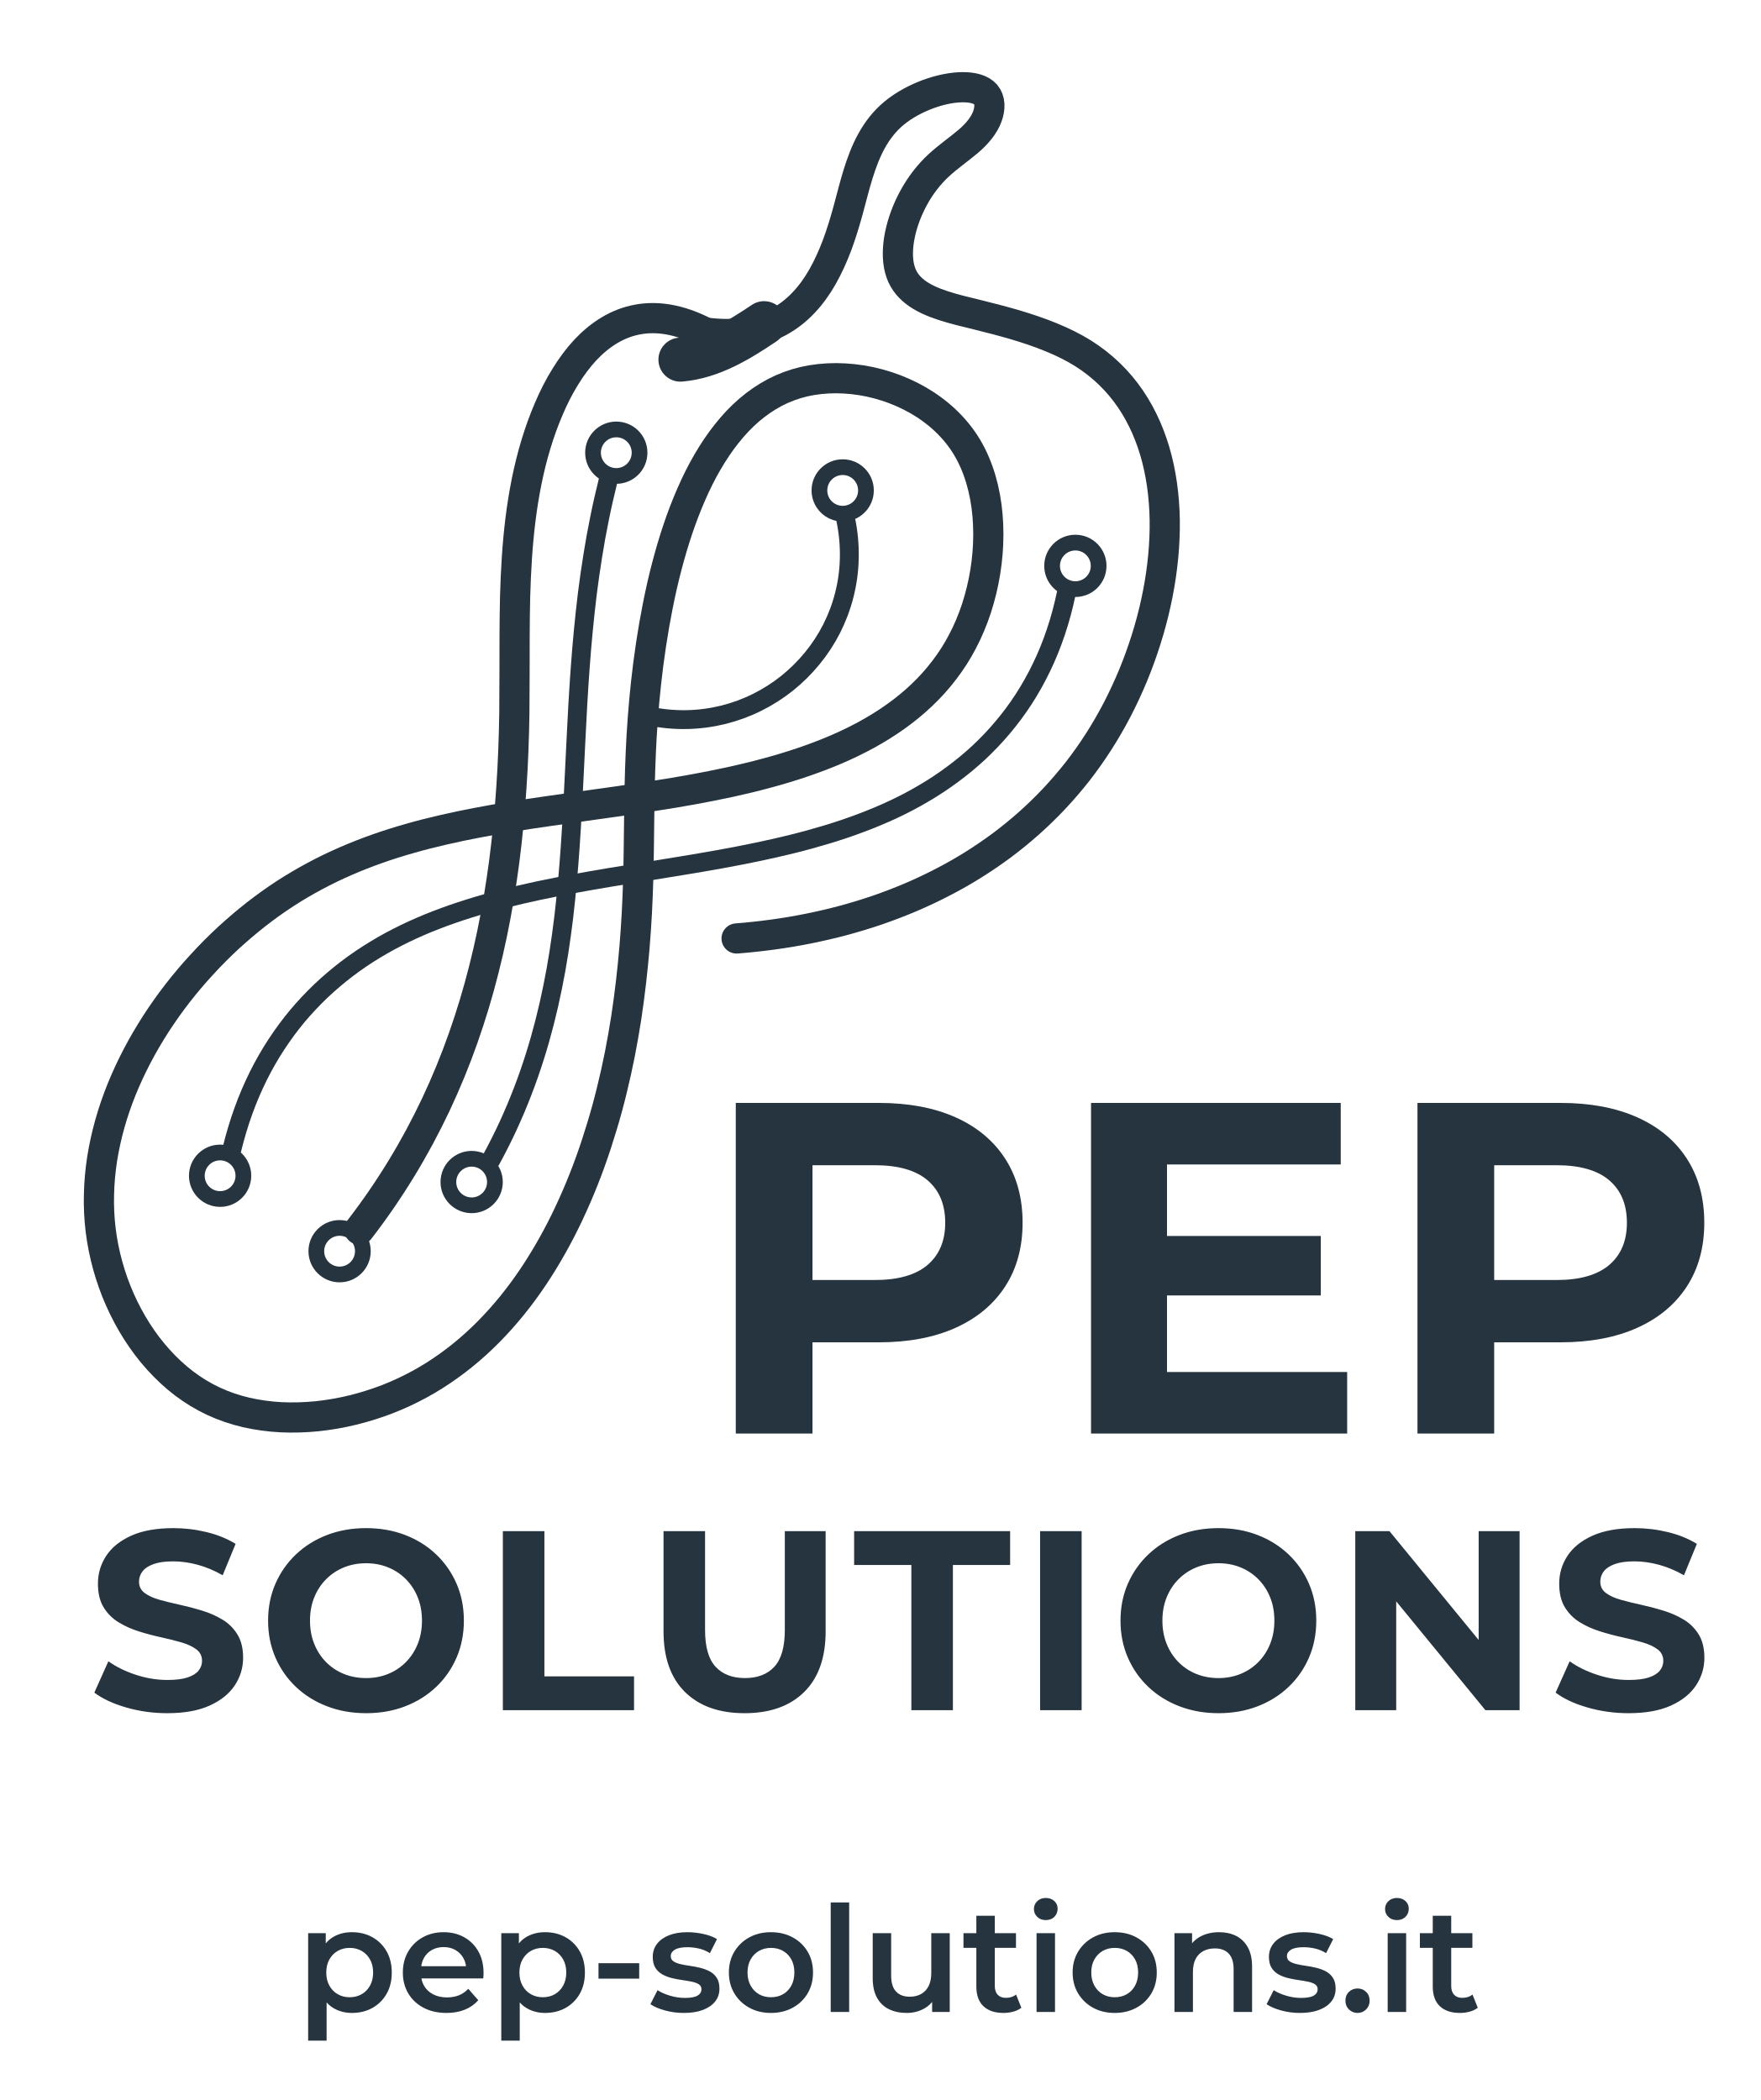
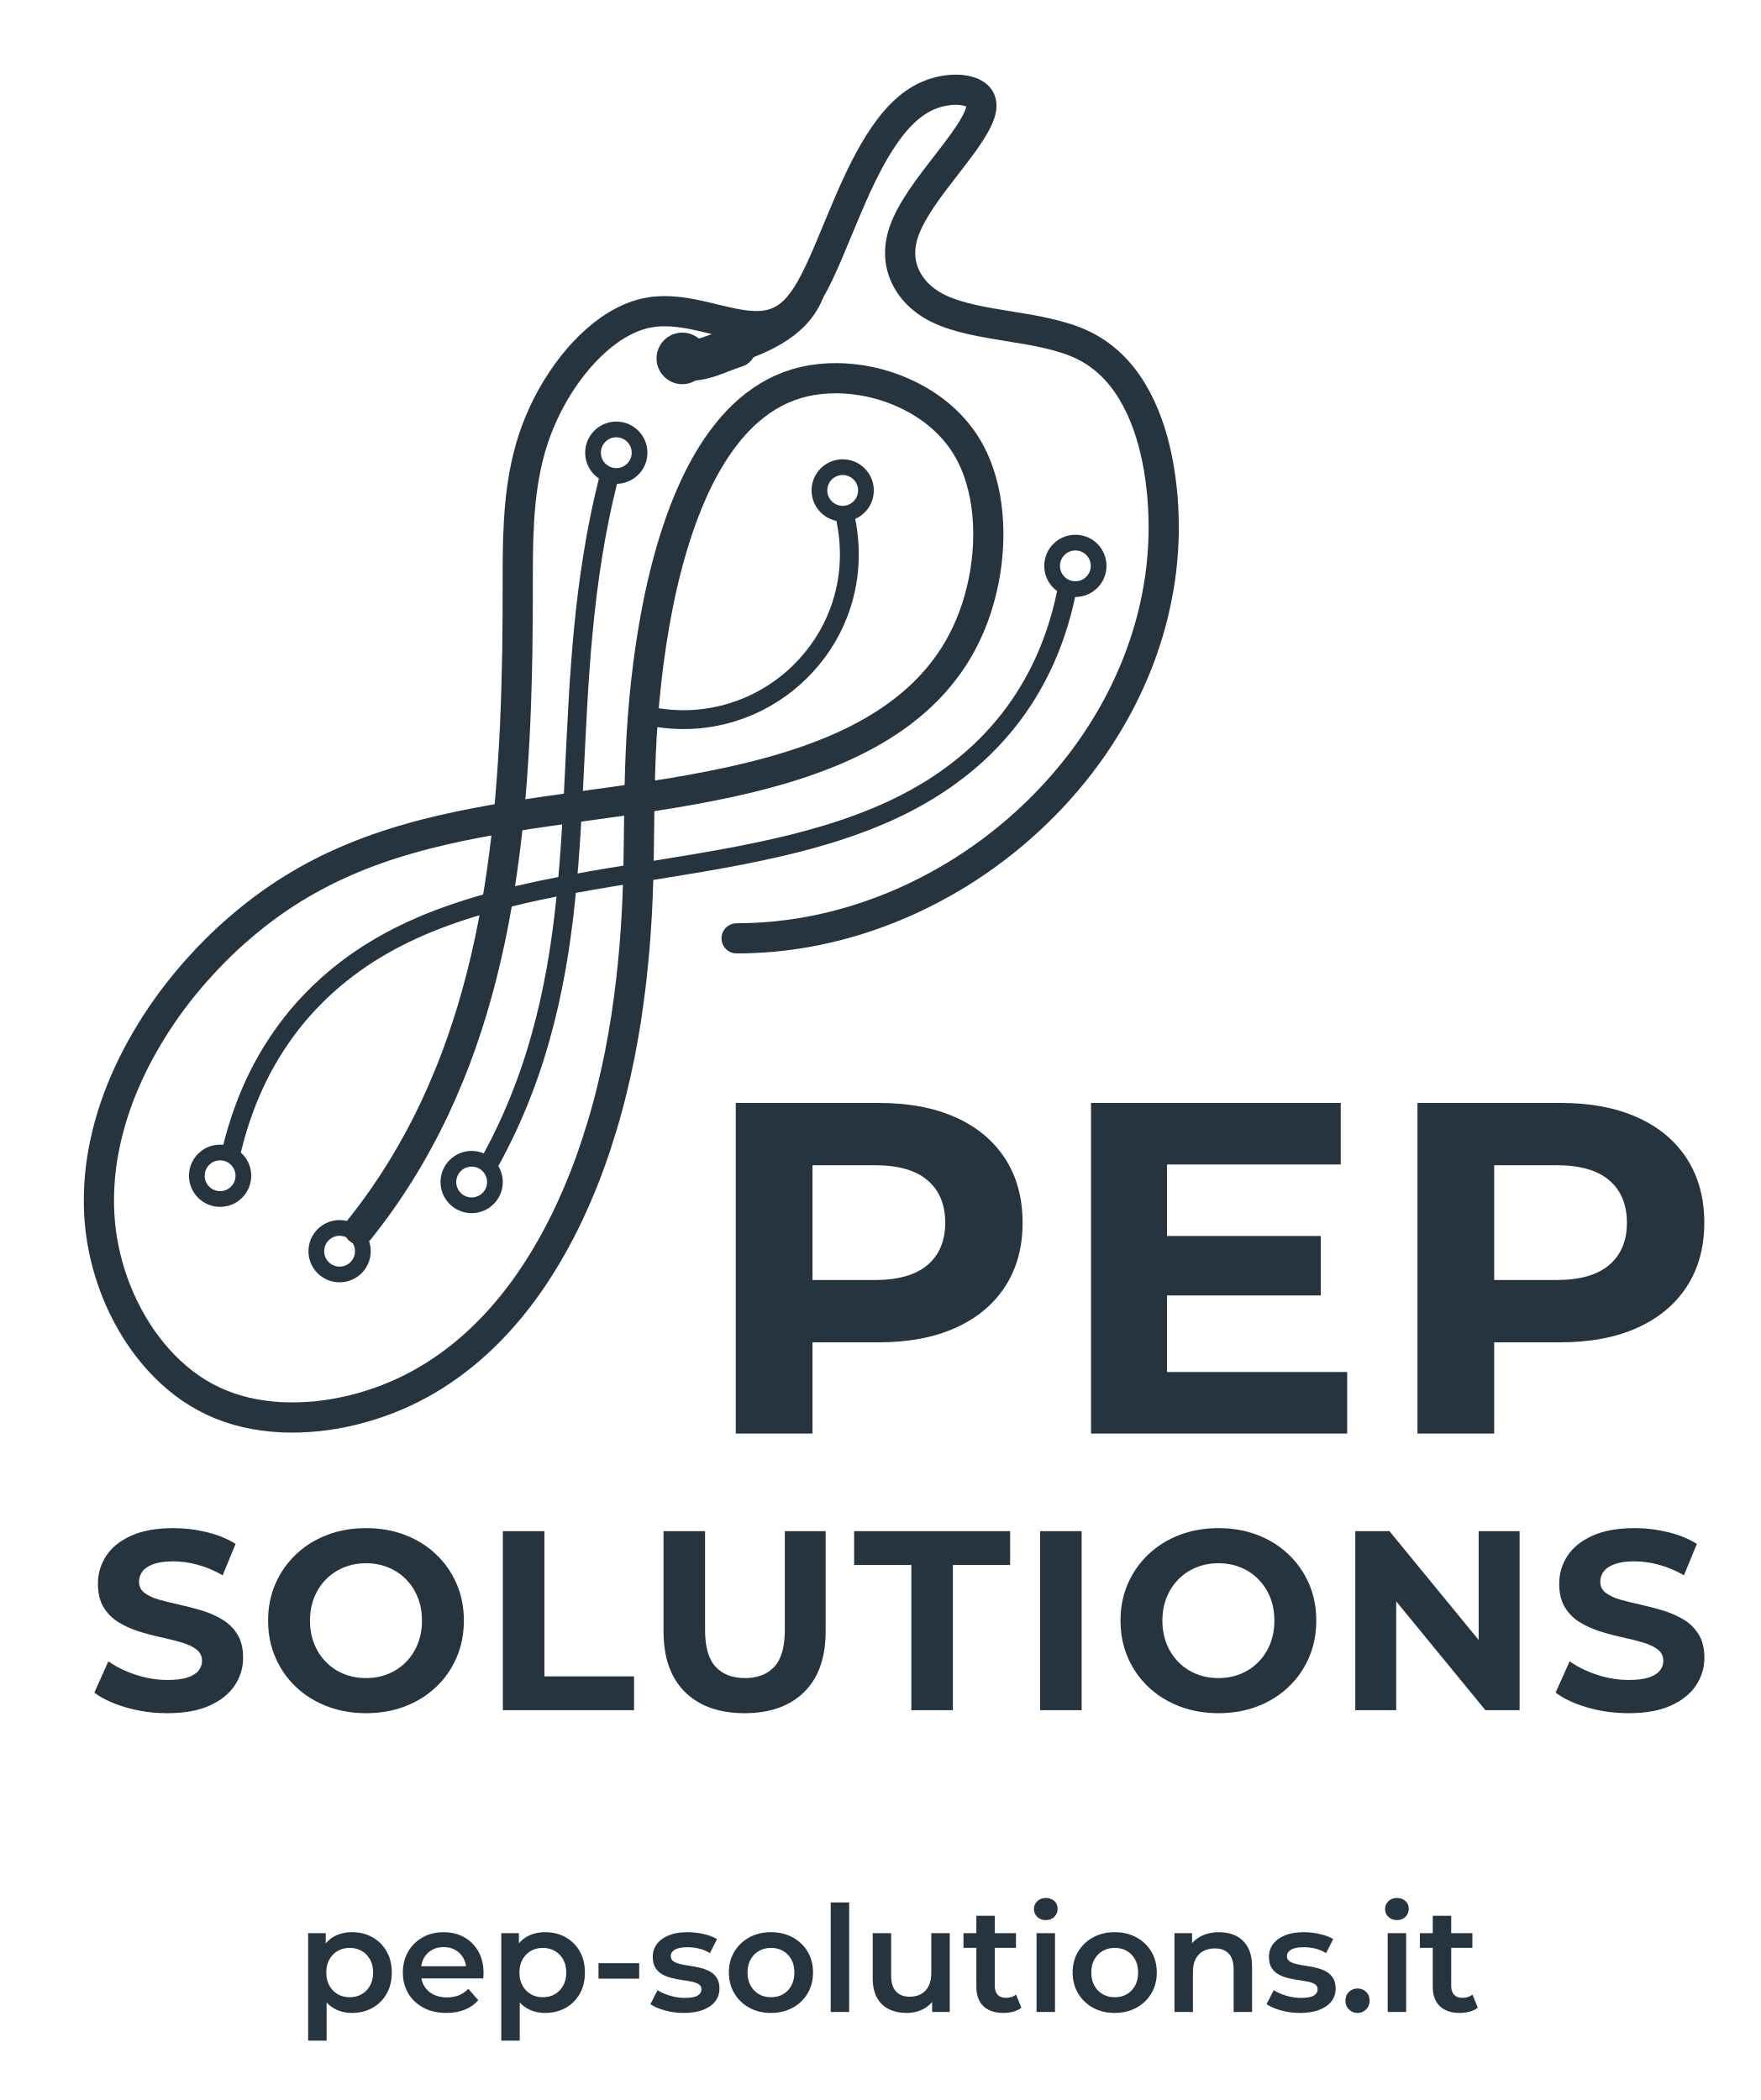
<svg xmlns="http://www.w3.org/2000/svg" viewBox="82 162 280 334" fill="none" stroke-linecap="round" stroke-linejoin="round">
  <g transform="translate(86 168)">
    <g stroke="#26343F" stroke-width="4.8" data-spesse="1">
-       <path d="M108.04 46.83 C106.04 45.8 104.15 45.15 102.36 44.83 C100.57 44.51 98.89 44.53 97.32 44.83 C95.74 45.13 94.27 45.71 92.89 46.54 C91.52 47.36 90.25 48.42 89.08 49.66 C87.92 50.91 86.85 52.35 85.88 53.93 C84.9 55.51 84.03 57.22 83.26 59.04 C82.48 60.85 81.8 62.75 81.21 64.7 C80.62 66.65 80.13 68.64 79.73 70.64 C79.33 72.63 79.01 74.65 78.76 76.67 C78.51 78.7 78.32 80.73 78.19 82.78 C78.05 84.82 77.97 86.87 77.91 88.92 C77.86 90.97 77.84 93.03 77.83 95.08 C77.82 97.13 77.82 99.18 77.82 101.23 C77.82 103.27 77.81 105.31 77.79 107.34 C77.76 109.37 77.71 111.38 77.63 113.39 C77.55 115.39 77.45 117.39 77.31 119.37 C77.18 121.35 77.02 123.32 76.83 125.28 C76.64 127.24 76.42 129.18 76.17 131.11 C75.91 133.04 75.63 134.96 75.31 136.87 C74.99 138.78 74.63 140.67 74.24 142.55 C73.85 144.43 73.42 146.29 72.95 148.14 C72.48 149.99 71.98 151.83 71.43 153.65 C70.88 155.47 70.29 157.28 69.66 159.07 C69.03 160.86 68.35 162.64 67.63 164.4 C66.91 166.16 66.14 167.9 65.33 169.63 C64.51 171.36 63.65 173.07 62.74 174.77 C61.83 176.46 60.87 178.14 59.85 179.81 C58.84 181.47 57.78 183.11 56.66 184.74 C55.54 186.37 54.37 187.98 53.14 189.57" />
-       <path d="M107.99 46.87 C110.42 47.2 112.59 47.2 114.53 46.91 C116.48 46.63 118.19 46.06 119.72 45.25 C121.24 44.45 122.57 43.41 123.74 42.18 C124.91 40.96 125.92 39.55 126.8 38 C127.68 36.45 128.44 34.76 129.11 32.99 C129.77 31.21 130.34 29.35 130.86 27.45 C131.38 25.55 131.85 23.62 132.43 21.74 C133.01 19.87 133.68 18.06 134.6 16.4 C135.52 14.74 136.68 13.23 138.21 11.97 C139.75 10.71 141.64 9.69 143.56 8.98 C145.48 8.27 147.43 7.88 149.07 7.87 C150.71 7.86 152.05 8.23 152.75 9.05 C153.45 9.88 153.5 11.18 152.99 12.55 C152.49 13.91 151.4 15.26 149.98 16.47 C148.56 17.68 146.85 18.85 145.29 20.28 C143.73 21.72 142.36 23.49 141.31 25.42 C140.25 27.35 139.49 29.42 139.09 31.39 C138.69 33.37 138.66 35.25 139.07 36.8 C139.47 38.35 140.34 39.52 141.53 40.44 C142.73 41.37 144.25 42.04 145.96 42.6 C147.67 43.16 149.56 43.61 151.5 44.08 C153.44 44.56 155.42 45.07 157.37 45.64 C159.32 46.22 161.25 46.86 163.07 47.61 C164.9 48.35 166.63 49.2 168.2 50.18 C169.76 51.16 171.17 52.27 172.43 53.49 C173.69 54.71 174.81 56.05 175.78 57.48 C176.75 58.91 177.58 60.44 178.28 62.04 C178.98 63.65 179.55 65.33 179.99 67.07 C180.43 68.82 180.75 70.62 180.95 72.47 C181.15 74.33 181.24 76.22 181.21 78.14 C181.18 80.06 181.05 82.01 180.81 83.97 C180.58 85.93 180.24 87.9 179.81 89.86 C179.38 91.83 178.86 93.78 178.25 95.71 C177.64 97.64 176.95 99.55 176.18 101.42 C175.4 103.28 174.56 105.11 173.64 106.88 C172.72 108.64 171.73 110.35 170.68 111.99 C169.63 113.63 168.52 115.19 167.35 116.7 C166.17 118.2 164.94 119.63 163.66 121 C162.37 122.37 161.03 123.67 159.64 124.91 C158.25 126.15 156.81 127.32 155.33 128.43 C153.84 129.53 152.31 130.58 150.74 131.56 C149.17 132.54 147.55 133.46 145.9 134.31 C144.25 135.17 142.56 135.96 140.84 136.7 C139.12 137.43 137.37 138.1 135.59 138.72 C133.8 139.33 131.99 139.88 130.16 140.38 C128.33 140.87 126.47 141.3 124.59 141.68 C122.71 142.06 120.82 142.38 118.9 142.64 C116.99 142.9 115.06 143.11 113.13 143.26" />
+       <path d="M124.6 40.6 C123.51 43.28 121.49 45.16 119.12 46.58 C116.75 48 114.02 48.96 111.5 49.8" />
+       <path d="M53.14 189.56 C54.35 188.04 55.51 186.5 56.62 184.93 C57.72 183.36 58.77 181.77 59.76 180.16 C60.76 178.55 61.7 176.92 62.59 175.27 C63.49 173.62 64.33 171.95 65.13 170.26 C65.92 168.57 66.67 166.86 67.37 165.14 C68.08 163.42 68.74 161.67 69.36 159.92 C69.97 158.16 70.55 156.39 71.09 154.6 C71.63 152.81 72.12 151 72.59 149.19 C73.05 147.37 73.47 145.54 73.87 143.69 C74.26 141.85 74.62 139.99 74.95 138.12 C75.28 136.25 75.57 134.37 75.84 132.48 C76.11 130.59 76.35 128.69 76.57 126.78 C76.79 124.87 76.98 122.95 77.14 121.02 C77.31 119.1 77.46 117.16 77.58 115.22 C77.71 113.27 77.82 111.32 77.91 109.37 C77.99 107.41 78.07 105.45 78.12 103.48 C78.18 101.51 78.22 99.54 78.26 97.57 C78.29 95.59 78.31 93.61 78.32 91.63 C78.33 89.65 78.33 87.67 78.33 85.68 C78.33 83.7 78.34 81.71 78.4 79.74 C78.47 77.77 78.57 75.8 78.77 73.85 C78.97 71.9 79.25 69.97 79.66 68.06 C80.07 66.15 80.6 64.26 81.3 62.4 C82 60.55 82.84 58.73 83.81 57 C84.78 55.28 85.87 53.64 87.06 52.13 C88.24 50.63 89.52 49.27 90.86 48.09 C92.2 46.91 93.6 45.92 95.04 45.17 C96.48 44.41 97.95 43.9 99.43 43.67 C100.9 43.43 102.39 43.46 103.86 43.62 C105.34 43.79 106.8 44.1 108.24 44.44 C109.68 44.78 111.09 45.14 112.45 45.42 C113.82 45.69 115.14 45.88 116.4 45.87 C117.66 45.86 118.86 45.63 119.97 45.12 C121.09 44.61 122.1 43.81 123.01 42.73 C123.93 41.66 124.75 40.33 125.54 38.8 C126.33 37.28 127.09 35.57 127.86 33.75 C128.63 31.92 129.42 29.98 130.25 28.02 C131.07 26.05 131.94 24.07 132.86 22.15 C133.79 20.24 134.77 18.39 135.84 16.7 C136.9 15.02 138.05 13.5 139.3 12.23 C140.56 10.96 141.91 9.95 143.4 9.28 C144.88 8.61 146.47 8.29 147.88 8.27 C149.29 8.26 150.52 8.56 151.27 9.14 C152.02 9.72 152.22 10.59 151.94 11.69 C151.65 12.79 150.93 14.11 149.94 15.58 C148.96 17.05 147.71 18.66 146.4 20.35 C145.1 22.03 143.73 23.79 142.54 25.56 C141.35 27.33 140.33 29.12 139.73 30.85 C139.13 32.59 138.99 34.28 139.28 35.85 C139.58 37.42 140.29 38.86 141.33 40.1 C142.36 41.33 143.71 42.34 145.28 43.1 C146.86 43.85 148.65 44.39 150.56 44.82 C152.47 45.25 154.5 45.58 156.54 45.91 C158.58 46.24 160.64 46.57 162.6 47.03 C164.57 47.48 166.46 48.05 168.15 48.86 C169.84 49.66 171.33 50.72 172.64 51.97 C173.95 53.22 175.08 54.66 176.04 56.26 C177 57.85 177.8 59.58 178.46 61.41 C179.12 63.23 179.63 65.15 180.02 67.1 C180.41 69.06 180.68 71.05 180.85 73.02 C181.01 75 181.07 76.96 181.04 78.91 C181 80.85 180.86 82.78 180.64 84.69 C180.41 86.59 180.08 88.48 179.67 90.34 C179.26 92.2 178.77 94.03 178.18 95.83 C177.6 97.64 176.94 99.41 176.19 101.15 C175.45 102.89 174.63 104.6 173.74 106.27 C172.84 107.94 171.87 109.57 170.84 111.16 C169.81 112.75 168.7 114.3 167.54 115.8 C166.37 117.3 165.14 118.75 163.86 120.16 C162.57 121.56 161.23 122.92 159.83 124.22 C158.44 125.52 156.99 126.77 155.49 127.96 C154 129.15 152.46 130.28 150.87 131.35 C149.29 132.42 147.66 133.42 145.99 134.36 C144.33 135.3 142.63 136.18 140.89 136.98 C139.16 137.78 137.39 138.52 135.6 139.17 C133.81 139.83 131.99 140.42 130.15 140.92 C128.31 141.43 126.44 141.85 124.56 142.2 C122.68 142.54 120.79 142.8 118.88 142.98 C116.97 143.15 115.05 143.24 113.13 143.24" />
      <path d="M98.21 108.37 C98.35 106.49 98.52 104.54 98.74 102.55 C98.96 100.56 99.22 98.53 99.53 96.48 C99.84 94.43 100.2 92.36 100.61 90.3 C101.02 88.24 101.48 86.19 102.01 84.16 C102.54 82.14 103.12 80.15 103.77 78.22 C104.42 76.28 105.14 74.4 105.93 72.6 C106.71 70.8 107.57 69.08 108.51 67.47 C109.45 65.86 110.46 64.35 111.56 62.97 C112.65 61.59 113.83 60.34 115.1 59.24 C116.37 58.15 117.73 57.21 119.18 56.44 C120.63 55.68 122.18 55.1 123.82 54.71 C125.47 54.33 127.2 54.15 128.97 54.15 C130.74 54.16 132.54 54.35 134.32 54.73 C136.1 55.11 137.86 55.68 139.54 56.42 C141.22 57.16 142.82 58.07 144.28 59.16 C145.75 60.24 147.08 61.5 148.22 62.91 C149.37 64.33 150.31 65.91 151.04 67.63 C151.77 69.34 152.3 71.18 152.65 73.09 C153 75.01 153.16 76.99 153.16 78.99 C153.16 80.99 152.99 83.01 152.67 84.99 C152.35 86.97 151.87 88.91 151.27 90.77 C150.66 92.62 149.92 94.38 149.06 96.01 C148.21 97.65 147.23 99.17 146.14 100.59 C145.06 102.01 143.87 103.33 142.58 104.55 C141.3 105.77 139.92 106.9 138.46 107.94 C137 108.99 135.46 109.94 133.85 110.83 C132.24 111.71 130.56 112.52 128.83 113.26 C127.09 114 125.3 114.67 123.47 115.29 C121.64 115.91 119.76 116.47 117.86 116.98 C115.95 117.5 114.02 117.96 112.06 118.39 C110.11 118.81 108.14 119.2 106.16 119.56 C104.19 119.92 102.21 120.25 100.24 120.55 C98.26 120.86 96.3 121.15 94.36 121.43 C92.41 121.71 90.48 121.98 88.57 122.24 C86.65 122.51 84.76 122.77 82.88 123.05 C80.99 123.32 79.13 123.6 77.29 123.9 C75.44 124.2 73.61 124.52 71.8 124.87 C69.99 125.21 68.2 125.59 66.43 126 C64.65 126.41 62.9 126.85 61.17 127.35 C59.43 127.84 57.72 128.38 56.02 128.98 C54.33 129.58 52.65 130.23 51 130.95 C49.35 131.67 47.71 132.45 46.1 133.32 C44.49 134.18 42.9 135.11 41.33 136.13 C39.76 137.15 38.22 138.26 36.7 139.44 C35.19 140.63 33.71 141.89 32.27 143.21 C30.84 144.54 29.44 145.94 28.11 147.4 C26.77 148.85 25.48 150.37 24.26 151.94 C23.04 153.51 21.89 155.13 20.81 156.8 C19.74 158.46 18.74 160.17 17.82 161.92 C16.91 163.66 16.08 165.44 15.35 167.24 C14.62 169.05 13.99 170.88 13.47 172.73 C12.95 174.58 12.54 176.45 12.24 178.33 C11.95 180.21 11.78 182.1 11.74 183.99 C11.69 185.88 11.78 187.77 12.01 189.66 C12.24 191.55 12.62 193.43 13.13 195.28 C13.64 197.13 14.29 198.95 15.07 200.71 C15.85 202.47 16.76 204.17 17.78 205.77 C18.81 207.38 19.95 208.89 21.21 210.28 C22.46 211.66 23.82 212.93 25.28 214.04 C26.75 215.15 28.31 216.1 29.96 216.87 C31.61 217.64 33.36 218.23 35.16 218.65 C36.96 219.06 38.82 219.31 40.7 219.41 C42.59 219.5 44.51 219.44 46.42 219.25 C48.33 219.05 50.23 218.72 52.11 218.26 C53.98 217.8 55.82 217.22 57.59 216.54 C59.36 215.85 61.06 215.06 62.69 214.17 C64.33 213.28 65.89 212.29 67.39 211.21 C68.89 210.14 70.32 208.97 71.69 207.73 C73.06 206.49 74.37 205.16 75.61 203.77 C76.85 202.38 78.04 200.92 79.16 199.39 C80.28 197.87 81.34 196.29 82.34 194.65 C83.34 193.02 84.29 191.33 85.18 189.6 C86.07 187.88 86.9 186.1 87.68 184.3 C88.46 182.5 89.19 180.66 89.86 178.8 C90.53 176.94 91.15 175.05 91.72 173.15 C92.3 171.25 92.82 169.34 93.29 167.41 C93.76 165.49 94.19 163.57 94.57 161.64 C94.95 159.72 95.28 157.8 95.58 155.89 C95.87 153.98 96.12 152.09 96.34 150.21 C96.56 148.33 96.74 146.47 96.9 144.63 C97.05 142.8 97.17 140.99 97.27 139.22 C97.36 137.44 97.43 135.71 97.48 134.01 C97.53 132.3 97.56 130.63 97.58 128.98 C97.61 127.32 97.62 125.67 97.64 124.01 C97.66 122.36 97.68 120.69 97.72 119 C97.76 117.31 97.81 115.59 97.89 113.83 C97.96 112.06 98.07 110.25 98.21 108.37 Z" />
    </g>
-     <g stroke="#26343F" stroke-width="7.0" data-linguetta="1">
-       <path d="M117.5 45.4 C115.5 46.74 113.41 48.09 111.2 49.15 C108.99 50.21 106.67 50.99 104.2 51.2" />
+     <g stroke="#26343F" stroke-width="6.5" data-linguetta="1">
+       <path d="M113 49.2 C111.64 49.61 110.25 50.25 108.84 50.72 C107.42 51.18 105.98 51.48 104.5 51.2" />
    </g>
+     <circle cx="104.5" cy="51.0" r="4.1" fill="#26343F" data-bulbo="1" />
    <g stroke="#26343F" stroke-width="3.0" data-piste="1">
      <path d="M92.69 70.46 C92.19 72.48 91.73 74.49 91.33 76.49 C90.92 78.49 90.56 80.48 90.25 82.46 C89.93 84.44 89.65 86.42 89.4 88.39 C89.16 90.36 88.95 92.31 88.76 94.27 C88.57 96.22 88.41 98.17 88.27 100.1 C88.13 102.04 88 103.97 87.89 105.9 C87.78 107.82 87.68 109.74 87.59 111.65 C87.49 113.57 87.4 115.47 87.31 117.37 C87.21 119.27 87.12 121.17 87.02 123.06 C86.91 124.94 86.8 126.83 86.67 128.71 C86.54 130.59 86.39 132.46 86.22 134.33 C86.05 136.2 85.86 138.06 85.64 139.92 C85.41 141.78 85.16 143.64 84.87 145.49 C84.58 147.34 84.25 149.19 83.87 151.04 C83.5 152.88 83.08 154.72 82.61 156.56 C82.14 158.4 81.62 160.24 81.04 162.07 C80.46 163.9 79.83 165.73 79.12 167.56 C78.42 169.39 77.65 171.21 76.81 173.04 C75.97 174.86 75.05 176.68 74.06 178.5" />
      <path d="M165.55 88.39 C165.1 90.55 164.54 92.61 163.88 94.57 C163.22 96.53 162.46 98.4 161.6 100.17 C160.75 101.94 159.8 103.62 158.77 105.21 C157.74 106.8 156.62 108.3 155.43 109.71 C154.24 111.13 152.97 112.45 151.64 113.7 C150.3 114.94 148.9 116.1 147.43 117.18 C145.97 118.26 144.45 119.27 142.87 120.19 C141.3 121.12 139.68 121.97 138.01 122.75 C136.34 123.53 134.62 124.25 132.87 124.9 C131.12 125.56 129.34 126.16 127.52 126.71 C125.7 127.26 123.86 127.77 121.99 128.23 C120.12 128.7 118.22 129.12 116.31 129.52 C114.41 129.92 112.48 130.29 110.55 130.64 C108.61 130.99 106.67 131.32 104.73 131.64 C102.78 131.96 100.83 132.27 98.89 132.59 C96.94 132.9 95 133.21 93.07 133.53 C91.13 133.85 89.2 134.19 87.29 134.54 C85.38 134.89 83.48 135.26 81.6 135.66 C79.73 136.06 77.87 136.49 76.03 136.96 C74.2 137.43 72.39 137.93 70.62 138.49 C68.84 139.05 67.1 139.65 65.39 140.31 C63.68 140.97 62.01 141.69 60.38 142.48 C58.75 143.27 57.17 144.12 55.63 145.06 C54.09 145.99 52.6 147 51.17 148.09 C49.74 149.18 48.36 150.35 47.04 151.6 C45.73 152.85 44.48 154.18 43.29 155.59 C42.11 157.01 41 158.51 39.96 160.1 C38.92 161.68 37.96 163.36 37.08 165.12 C36.21 166.88 35.41 168.73 34.71 170.68 C34.01 172.62 33.4 174.65 32.88 176.78" />
      <path d="M130.48 76.62 C130.92 78.73 131.1 80.79 131.05 82.81 C131.01 84.82 130.73 86.77 130.25 88.65 C129.78 90.52 129.09 92.31 128.24 94 C127.38 95.69 126.34 97.27 125.15 98.72 C123.96 100.17 122.62 101.5 121.16 102.67 C119.69 103.84 118.1 104.86 116.4 105.7 C114.71 106.55 112.91 107.21 111.04 107.68 C109.17 108.14 107.23 108.41 105.23 108.45 C103.24 108.49 101.19 108.3 99.12 107.87" />
    </g>
    <g stroke="#26343F" stroke-width="2.5" data-nodi="1">
      <circle cx="94" cy="66" r="3.7" />
      <circle cx="130" cy="72" r="3.7" />
      <circle cx="167" cy="84" r="3.7" />
      <circle cx="31" cy="181" r="3.7" />
      <circle cx="50" cy="193" r="3.7" />
      <circle cx="71" cy="182" r="3.7" />
    </g>
  </g>
  <g fill="#26343F">
    <path transform="translate(192.77 390.00) scale(0.07512)" d="M82.946 0.0V-700.0H385.552Q479.932 -700.0 548.113 -669.509Q616.294 -639.017 653.183 -581.931Q690.071 -524.844 690.071 -446.258Q690.071 -368.275 653.183 -311.387Q616.294 -254.499 548.113 -223.809Q479.932 -193.119 385.552 -193.119H172.915L245.331 -265.759V0.0ZM245.331 -248.207 172.915 -325.037H377.19Q451.533 -325.037 488.911 -356.993Q526.289 -388.949 526.289 -446.258Q526.289 -504.17 488.911 -536.126Q451.533 -568.082 377.19 -568.082H172.915L245.331 -644.912ZM834.946 0.0V-700.0H1363.518V-569.669H995.745V-130.331H1377.122V0.0ZM983.969 -292.326V-418.277H1321.312V-292.326ZM1525.946 0.0V-700.0H1828.552Q1922.932 -700.0 1991.113 -669.509Q2059.294 -639.017 2096.183 -581.931Q2133.071 -524.844 2133.071 -446.258Q2133.071 -368.275 2096.183 -311.387Q2059.294 -254.499 1991.113 -223.809Q1922.932 -193.119 1828.552 -193.119H1615.915L1688.331 -265.759V0.0ZM1688.331 -248.207 1615.915 -325.037H1820.19Q1894.533 -325.037 1931.911 -356.993Q1969.289 -388.949 1969.289 -446.258Q1969.289 -504.17 1931.911 -536.126Q1894.533 -568.082 1820.19 -568.082H1615.915L1688.331 -644.912Z" />
    <path transform="translate(95.86 434.00) scale(0.04068)" d="M313.173 11.776Q229.397 11.776 152.224 -10.637Q75.051 -33.051 28.085 -68.671L82.966 -191.192Q127.535 -159.175 189.337 -138.658Q251.139 -118.141 313.966 -118.141Q362.448 -118.141 391.904 -127.77Q421.36 -137.399 435.187 -154.347Q449.014 -171.294 449.014 -192.949Q449.014 -221.0 426.808 -237.732Q404.601 -254.465 368.592 -264.982Q332.584 -275.499 289.17 -284.904Q245.757 -294.309 202.145 -308.007Q158.533 -321.706 122.524 -343.8Q86.516 -365.895 64.309 -402.188Q42.102 -438.482 42.102 -494.482Q42.102 -554.051 74.378 -603.327Q106.654 -652.603 172.215 -682.19Q237.776 -711.776 337.329 -711.776Q402.898 -711.776 467.071 -696.173Q531.243 -680.569 580.209 -650.173L529.725 -527.445Q481.346 -555.255 431.94 -568.557Q382.535 -581.859 335.932 -581.859Q288.657 -581.859 259.003 -571.031Q229.348 -560.204 216.021 -542.36Q202.694 -524.516 202.694 -502.258Q202.694 -474.603 224.9 -458.069Q247.107 -441.535 283.116 -431.518Q319.124 -421.501 362.736 -411.993Q406.348 -402.484 449.762 -389.088Q493.175 -375.691 529.184 -353.898Q565.192 -332.105 587.399 -296.01Q609.606 -259.915 609.606 -204.915Q609.606 -146.346 577.028 -97.069Q544.45 -47.793 478.786 -18.009Q413.122 11.776 313.173 11.776ZM1090.519 11.776Q1007.866 11.776 937.648 -15.224Q867.431 -42.224 815.939 -91.12Q764.448 -140.017 735.853 -205.953Q707.258 -271.888 707.258 -350.187Q707.258 -428.486 735.854 -494.149Q764.45 -559.813 816.017 -608.882Q867.584 -657.95 937.565 -684.863Q1007.546 -711.776 1090.19 -711.776Q1173.173 -711.776 1242.811 -684.971Q1312.449 -658.165 1363.887 -609.291Q1415.326 -560.416 1443.922 -494.544Q1472.518 -428.673 1472.518 -350.127Q1472.518 -271.581 1443.923 -205.497Q1415.329 -139.414 1363.889 -90.624Q1312.449 -41.835 1242.811 -15.029Q1173.173 11.776 1090.519 11.776ZM1090.172 -125.521Q1137.068 -125.521 1176.776 -141.835Q1216.483 -158.148 1246.085 -188.101Q1275.686 -218.054 1292.211 -259.183Q1308.737 -300.313 1308.737 -350.182Q1308.737 -400.051 1292.279 -440.947Q1275.821 -481.843 1246.191 -511.829Q1216.561 -541.815 1176.832 -558.147Q1137.104 -574.479 1090.208 -574.479Q1043.312 -574.479 1003.425 -558.127Q963.538 -541.776 933.804 -511.754Q904.07 -481.732 887.555 -440.789Q871.039 -399.846 871.039 -350.199Q871.039 -300.552 887.527 -259.423Q904.014 -218.293 933.698 -188.131Q963.382 -157.969 1003.329 -141.745Q1043.276 -125.521 1090.172 -125.521ZM1624.946 0.0V-700.0H1787.331V-132.314H2137.725V0.0ZM2569.81 11.776Q2420.878 11.776 2336.912 -71.0Q2252.946 -153.776 2252.946 -308.363V-700.0H2415.331V-313.552Q2415.331 -214.243 2456.399 -169.882Q2497.467 -125.521 2571.207 -125.521Q2645.343 -125.521 2686.213 -169.882Q2727.082 -214.243 2727.082 -313.552V-700.0H2886.674V-308.363Q2886.674 -153.776 2802.708 -71.0Q2718.742 11.776 2569.81 11.776ZM3221.706 0.0V-567.686H2998.0V-700H3607.796V-567.686H3384.09V0.0ZM3724.946 0.0V-700.0H3887.331V0.0ZM4422.519 11.776Q4339.866 11.776 4269.648 -15.224Q4199.431 -42.224 4147.939 -91.12Q4096.448 -140.017 4067.853 -205.953Q4039.258 -271.888 4039.258 -350.187Q4039.258 -428.486 4067.854 -494.149Q4096.45 -559.813 4148.017 -608.882Q4199.584 -657.95 4269.565 -684.863Q4339.546 -711.776 4422.19 -711.776Q4505.173 -711.776 4574.811 -684.971Q4644.449 -658.165 4695.887 -609.291Q4747.326 -560.416 4775.922 -494.544Q4804.518 -428.673 4804.518 -350.127Q4804.518 -271.581 4775.923 -205.497Q4747.329 -139.414 4695.889 -90.624Q4644.449 -41.835 4574.811 -15.029Q4505.173 11.776 4422.519 11.776ZM4422.172 -125.521Q4469.068 -125.521 4508.776 -141.835Q4548.483 -158.148 4578.085 -188.101Q4607.686 -218.054 4624.211 -259.183Q4640.737 -300.313 4640.737 -350.182Q4640.737 -400.051 4624.279 -440.947Q4607.821 -481.843 4578.191 -511.829Q4548.561 -541.815 4508.832 -558.147Q4469.104 -574.479 4422.208 -574.479Q4375.312 -574.479 4335.425 -558.127Q4295.538 -541.776 4265.804 -511.754Q4236.07 -481.732 4219.555 -440.789Q4203.039 -399.846 4203.039 -350.199Q4203.039 -300.552 4219.527 -259.423Q4236.014 -218.293 4265.698 -188.131Q4295.382 -157.969 4335.329 -141.745Q4375.276 -125.521 4422.172 -125.521ZM4956.946 0.0V-700.0H5090.606L5503.929 -195.558H5439.272V-700.0H5599.277V0.0H5465.618L5052.294 -504.442H5116.952V0.0ZM6025.173 11.776Q5941.397 11.776 5864.224 -10.637Q5787.051 -33.051 5740.085 -68.671L5794.966 -191.192Q5839.535 -159.175 5901.337 -138.658Q5963.139 -118.141 6025.966 -118.141Q6074.448 -118.141 6103.904 -127.77Q6133.36 -137.399 6147.187 -154.347Q6161.014 -171.294 6161.014 -192.949Q6161.014 -221.0 6138.808 -237.732Q6116.601 -254.465 6080.592 -264.982Q6044.584 -275.499 6001.17 -284.904Q5957.757 -294.309 5914.145 -308.007Q5870.533 -321.706 5834.524 -343.8Q5798.516 -365.895 5776.309 -402.188Q5754.102 -438.482 5754.102 -494.482Q5754.102 -554.051 5786.378 -603.327Q5818.654 -652.603 5884.215 -682.19Q5949.776 -711.776 6049.329 -711.776Q6114.898 -711.776 6179.071 -696.173Q6243.243 -680.569 6292.209 -650.173L6241.725 -527.445Q6193.346 -555.255 6143.94 -568.557Q6094.535 -581.859 6047.932 -581.859Q6000.657 -581.859 5971.003 -571.031Q5941.348 -560.204 5928.021 -542.36Q5914.694 -524.516 5914.694 -502.258Q5914.694 -474.603 5936.9 -458.069Q5959.107 -441.535 5995.116 -431.518Q6031.124 -421.501 6074.736 -411.993Q6118.348 -402.484 6161.762 -389.088Q6205.175 -375.691 6241.184 -353.898Q6277.192 -332.105 6299.399 -296.01Q6321.606 -259.915 6321.606 -204.915Q6321.606 -146.346 6289.028 -97.069Q6256.45 -47.793 6190.786 -18.009Q6125.122 11.776 6025.173 11.776Z" />
    <path transform="translate(129.07 482.00) scale(0.02348)" d="M378.431 6.517Q312.655 6.517 259.19 -23.112Q205.724 -52.741 174.582 -113.5Q143.44 -174.259 143.44 -266.905Q143.44 -360.681 173.517 -421.004Q203.595 -481.328 256.996 -510.892Q310.396 -540.457 378.431 -540.457Q456.526 -540.457 517.396 -506.392Q578.267 -472.328 613.396 -411.004Q648.526 -349.681 648.526 -266.905Q648.526 -184.129 613.396 -122.806Q578.267 -61.483 517.396 -27.483Q456.526 6.517 378.431 6.517ZM82.216 194.0V-533.94H201.44V-407.698L197.215 -266.034L207.215 -124.371V194.0ZM363.612 -99.827Q408.638 -99.827 444.31 -120.099Q479.983 -140.371 501.125 -178.302Q522.267 -216.233 522.267 -266.905Q522.267 -318.578 501.125 -356.073Q479.983 -393.569 444.31 -413.841Q408.638 -434.112 363.612 -434.112Q318.586 -434.112 282.914 -413.841Q247.241 -393.569 226.099 -356.073Q204.957 -318.578 204.957 -266.905Q204.957 -216.233 226.099 -178.302Q247.241 -140.371 282.914 -120.099Q318.586 -99.827 363.612 -99.827ZM1018.845 6.517Q930.164 6.517 863.5 -28.741Q796.836 -64.0 760.19 -125.888Q723.543 -187.776 723.543 -267.034Q723.543 -346.552 759.254 -408.375Q794.966 -470.198 857.629 -505.328Q920.293 -540.457 999.586 -540.457Q1077.974 -540.457 1139.073 -506.28Q1200.172 -472.103 1235.142 -409.974Q1270.112 -347.845 1270.112 -263.552Q1270.112 -255.905 1269.547 -245.759Q1268.983 -235.612 1267.983 -227.095H823.474V-309.974H1201.966L1152.664 -283.586Q1153.535 -329.517 1133.763 -364.642Q1113.991 -399.767 1079.625 -419.668Q1045.259 -439.569 999.845 -439.569Q954.431 -439.569 919.565 -419.668Q884.698 -399.767 865.427 -364.207Q846.155 -328.647 846.155 -280.974V-260.905Q846.155 -212.845 867.991 -176.09Q889.827 -139.336 929.759 -119Q969.69 -98.664 1022.362 -98.664Q1067.328 -98.664 1103.147 -113.017Q1138.966 -127.371 1166.836 -156.948L1234.336 -79.741Q1197.819 -37.612 1143.237 -15.547Q1088.655 6.517 1018.845 6.517ZM1686.431 6.517Q1620.655 6.517 1567.19 -23.112Q1513.724 -52.741 1482.582 -113.5Q1451.44 -174.259 1451.44 -266.905Q1451.44 -360.681 1481.517 -421.004Q1511.595 -481.328 1564.996 -510.892Q1618.396 -540.457 1686.431 -540.457Q1764.526 -540.457 1825.396 -506.392Q1886.267 -472.328 1921.396 -411.004Q1956.526 -349.681 1956.526 -266.905Q1956.526 -184.129 1921.396 -122.806Q1886.267 -61.483 1825.396 -27.483Q1764.526 6.517 1686.431 6.517ZM1390.216 194.0V-533.94H1509.44V-407.698L1505.215 -266.034L1515.215 -124.371V194.0ZM1671.612 -99.827Q1716.638 -99.827 1752.31 -120.099Q1787.983 -140.371 1809.125 -178.302Q1830.267 -216.233 1830.267 -266.905Q1830.267 -318.578 1809.125 -356.073Q1787.983 -393.569 1752.31 -413.841Q1716.638 -434.112 1671.612 -434.112Q1626.586 -434.112 1590.914 -413.841Q1555.241 -393.569 1534.099 -356.073Q1512.957 -318.578 1512.957 -266.905Q1512.957 -216.233 1534.099 -178.302Q1555.241 -140.371 1590.914 -120.099Q1626.586 -99.827 1671.612 -99.827ZM2048.578 -225.767V-330.465H2324.198V-225.767ZM2626.457 6.517Q2559.069 6.517 2497.599 -10.659Q2436.129 -27.836 2400.224 -52.707L2448.293 -147.724Q2483.81 -124.724 2534.004 -109.983Q2584.198 -95.241 2634.069 -95.241Q2693.353 -95.241 2719.608 -110.948Q2745.862 -126.655 2745.862 -154.328Q2745.862 -175.905 2727.991 -187.5Q2710.121 -199.095 2680.815 -205.142Q2651.509 -211.19 2616.267 -216.125Q2581.026 -221.06 2545.72 -229.625Q2510.414 -238.19 2481.108 -254.448Q2451.802 -270.707 2433.931 -299.03Q2416.06 -327.353 2416.06 -373.483Q2416.06 -423.741 2444.948 -461.388Q2473.836 -499.034 2526.323 -519.746Q2578.81 -540.457 2650.784 -540.457Q2704.69 -540.457 2759.901 -528.151Q2815.112 -515.845 2851.146 -493.715L2803.077 -398.698Q2765.431 -421.698 2726.672 -430.198Q2687.914 -438.698 2650.302 -438.698Q2593.371 -438.698 2565.681 -421.991Q2537.991 -405.285 2537.991 -378.741Q2537.991 -355.422 2555.862 -343.328Q2573.733 -331.233 2603.039 -324.315Q2632.345 -317.396 2667.586 -312.461Q2702.827 -307.526 2738.069 -298.896Q2773.31 -290.267 2802.616 -274.444Q2831.922 -258.621 2849.793 -230.733Q2867.664 -202.845 2867.664 -157.586Q2867.664 -107.715 2838.405 -70.875Q2809.146 -34.034 2755.289 -13.759Q2701.431 6.517 2626.457 6.517ZM3216.457 6.517Q3134.286 6.517 3069.997 -28.677Q3005.707 -63.871 2968.625 -125.857Q2931.543 -187.844 2931.543 -267.182Q2931.543 -347.422 2968.788 -408.848Q3006.033 -470.274 3069.969 -505.365Q3133.905 -540.457 3216.457 -540.457Q3299.009 -540.457 3363.493 -505.422Q3427.978 -470.387 3464.674 -409.06Q3501.371 -347.732 3501.371 -267.171Q3501.371 -187.517 3464.789 -125.694Q3428.207 -63.871 3363.397 -28.677Q3298.587 6.517 3216.457 6.517ZM3216.457 -99.827Q3262.353 -99.827 3298.026 -120.099Q3333.698 -140.371 3354.405 -178.366Q3375.112 -216.362 3375.112 -267.144Q3375.112 -318.707 3354.405 -356.138Q3333.698 -393.569 3298.026 -413.841Q3262.353 -434.112 3216.892 -434.112Q3171.431 -434.112 3135.759 -413.841Q3100.086 -393.569 3078.944 -356.138Q3057.802 -318.707 3057.802 -267.144Q3057.802 -216.362 3078.944 -178.366Q3100.086 -140.371 3135.697 -120.099Q3171.308 -99.827 3216.457 -99.827ZM3621.216 0.0V-742.0H3746.215V0.0ZM4136.474 6.517Q4067.991 6.517 4015.927 -18.677Q3963.862 -43.871 3934.733 -96.453Q3905.604 -149.034 3905.604 -229.328V-533.94H4030.603V-245.69Q4030.603 -173.759 4063.534 -138.569Q4096.465 -103.379 4156.457 -103.379Q4199.966 -103.379 4232.703 -121.28Q4265.44 -139.181 4283.841 -175Q4302.241 -210.819 4302.241 -263.879V-533.94H4427.241V0.0H4308.017V-144.069L4329.25 -100.198Q4301.991 -48.388 4250.233 -20.935Q4198.474 6.517 4136.474 6.517ZM4791.655 6.517Q4703.905 6.517 4655.707 -38.841Q4607.509 -84.198 4607.509 -172.819V-651.715H4732.508V-175.69Q4732.508 -137.629 4752.103 -116.664Q4771.698 -95.698 4807.371 -95.698Q4848.56 -95.698 4876.655 -117.664L4912.371 -28.578Q4889.853 -10.966 4857.707 -2.224Q4825.56 6.517 4791.655 6.517ZM4520.319 -434.241V-533.94H4875.853V-434.241ZM5015.216 0.0V-533.94H5140.215V0.0ZM5077.715 -622.345Q5042.707 -622.345 5020.073 -644.026Q4997.44 -665.707 4997.44 -697.293Q4997.44 -728.879 5020.073 -750.56Q5042.707 -772.241 5077.715 -772.241Q5112.724 -772.241 5135.358 -751.69Q5157.991 -731.138 5157.991 -699.552Q5157.991 -666.707 5135.793 -644.526Q5113.595 -622.345 5077.715 -622.345ZM5544.457 6.517Q5462.286 6.517 5397.997 -28.677Q5333.707 -63.871 5296.625 -125.857Q5259.543 -187.844 5259.543 -267.182Q5259.543 -347.422 5296.788 -408.848Q5334.033 -470.274 5397.969 -505.365Q5461.905 -540.457 5544.457 -540.457Q5627.009 -540.457 5691.493 -505.422Q5755.978 -470.387 5792.674 -409.06Q5829.371 -347.732 5829.371 -267.171Q5829.371 -187.517 5792.789 -125.694Q5756.207 -63.871 5691.397 -28.677Q5626.587 6.517 5544.457 6.517ZM5544.457 -99.827Q5590.353 -99.827 5626.026 -120.099Q5661.698 -140.371 5682.405 -178.366Q5703.112 -216.362 5703.112 -267.144Q5703.112 -318.707 5682.405 -356.138Q5661.698 -393.569 5626.026 -413.841Q5590.353 -434.112 5544.892 -434.112Q5499.431 -434.112 5463.759 -413.841Q5428.086 -393.569 5406.944 -356.138Q5385.802 -318.707 5385.802 -267.144Q5385.802 -216.362 5406.944 -178.366Q5428.086 -140.371 5463.697 -120.099Q5499.308 -99.827 5544.457 -99.827ZM5949.216 0.0V-533.94H6068.44V-389.612L6047.207 -433.871Q6074.853 -485.422 6128.483 -512.94Q6182.112 -540.457 6251.724 -540.457Q6316.465 -540.457 6366.595 -515.392Q6416.724 -490.328 6445.789 -438.504Q6474.853 -386.681 6474.853 -305.905V0.0H6349.854V-289.543Q6349.854 -360.569 6316.616 -395.565Q6283.379 -430.56 6222.776 -430.56Q6178.879 -430.56 6145.013 -412.66Q6111.146 -394.759 6092.681 -359.44Q6074.215 -324.121 6074.215 -270.06V0.0ZM6799.457 6.517Q6732.069 6.517 6670.599 -10.659Q6609.129 -27.836 6573.224 -52.707L6621.293 -147.724Q6656.81 -124.724 6707.004 -109.983Q6757.198 -95.241 6807.069 -95.241Q6866.353 -95.241 6892.608 -110.948Q6918.862 -126.655 6918.862 -154.328Q6918.862 -175.905 6900.991 -187.5Q6883.121 -199.095 6853.815 -205.142Q6824.509 -211.19 6789.267 -216.125Q6754.026 -221.06 6718.72 -229.625Q6683.414 -238.19 6654.108 -254.448Q6624.802 -270.707 6606.931 -299.03Q6589.06 -327.353 6589.06 -373.483Q6589.06 -423.741 6617.948 -461.388Q6646.836 -499.034 6699.323 -519.746Q6751.81 -540.457 6823.784 -540.457Q6877.69 -540.457 6932.901 -528.151Q6988.112 -515.845 7024.146 -493.715L6976.077 -398.698Q6938.431 -421.698 6899.672 -430.198Q6860.914 -438.698 6823.302 -438.698Q6766.371 -438.698 6738.681 -421.991Q6710.991 -405.285 6710.991 -378.741Q6710.991 -355.422 6728.862 -343.328Q6746.733 -331.233 6776.039 -324.315Q6805.345 -317.396 6840.586 -312.461Q6875.827 -307.526 6911.069 -298.896Q6946.31 -290.267 6975.616 -274.444Q7004.922 -258.621 7022.793 -230.733Q7040.664 -202.845 7040.664 -157.586Q7040.664 -107.715 7011.405 -70.875Q6982.146 -34.034 6928.289 -13.759Q6874.431 6.517 6799.457 6.517ZM7189.396 6.517Q7155.164 6.517 7131.095 -16.922Q7107.026 -40.362 7107.026 -76.465Q7107.026 -113.569 7131.095 -136.379Q7155.164 -159.189 7189.396 -159.189Q7222.759 -159.189 7246.827 -136.379Q7270.896 -113.569 7270.896 -76.465Q7270.896 -40.362 7246.827 -16.922Q7222.759 6.517 7189.396 6.517ZM7393.216 0.0V-533.94H7518.215V0.0ZM7455.715 -622.345Q7420.707 -622.345 7398.073 -644.026Q7375.44 -665.707 7375.44 -697.293Q7375.44 -728.879 7398.073 -750.56Q7420.707 -772.241 7455.715 -772.241Q7490.724 -772.241 7513.358 -751.69Q7535.991 -731.138 7535.991 -699.552Q7535.991 -666.707 7513.793 -644.526Q7491.595 -622.345 7455.715 -622.345ZM7882.655 6.517Q7794.905 6.517 7746.707 -38.841Q7698.509 -84.198 7698.509 -172.819V-651.715H7823.508V-175.69Q7823.508 -137.629 7843.103 -116.664Q7862.698 -95.698 7898.371 -95.698Q7939.56 -95.698 7967.655 -117.664L8003.371 -28.578Q7980.853 -10.966 7948.707 -2.224Q7916.56 6.517 7882.655 6.517ZM7611.319 -434.241V-533.94H7966.853V-434.241Z" />
  </g>
</svg>
